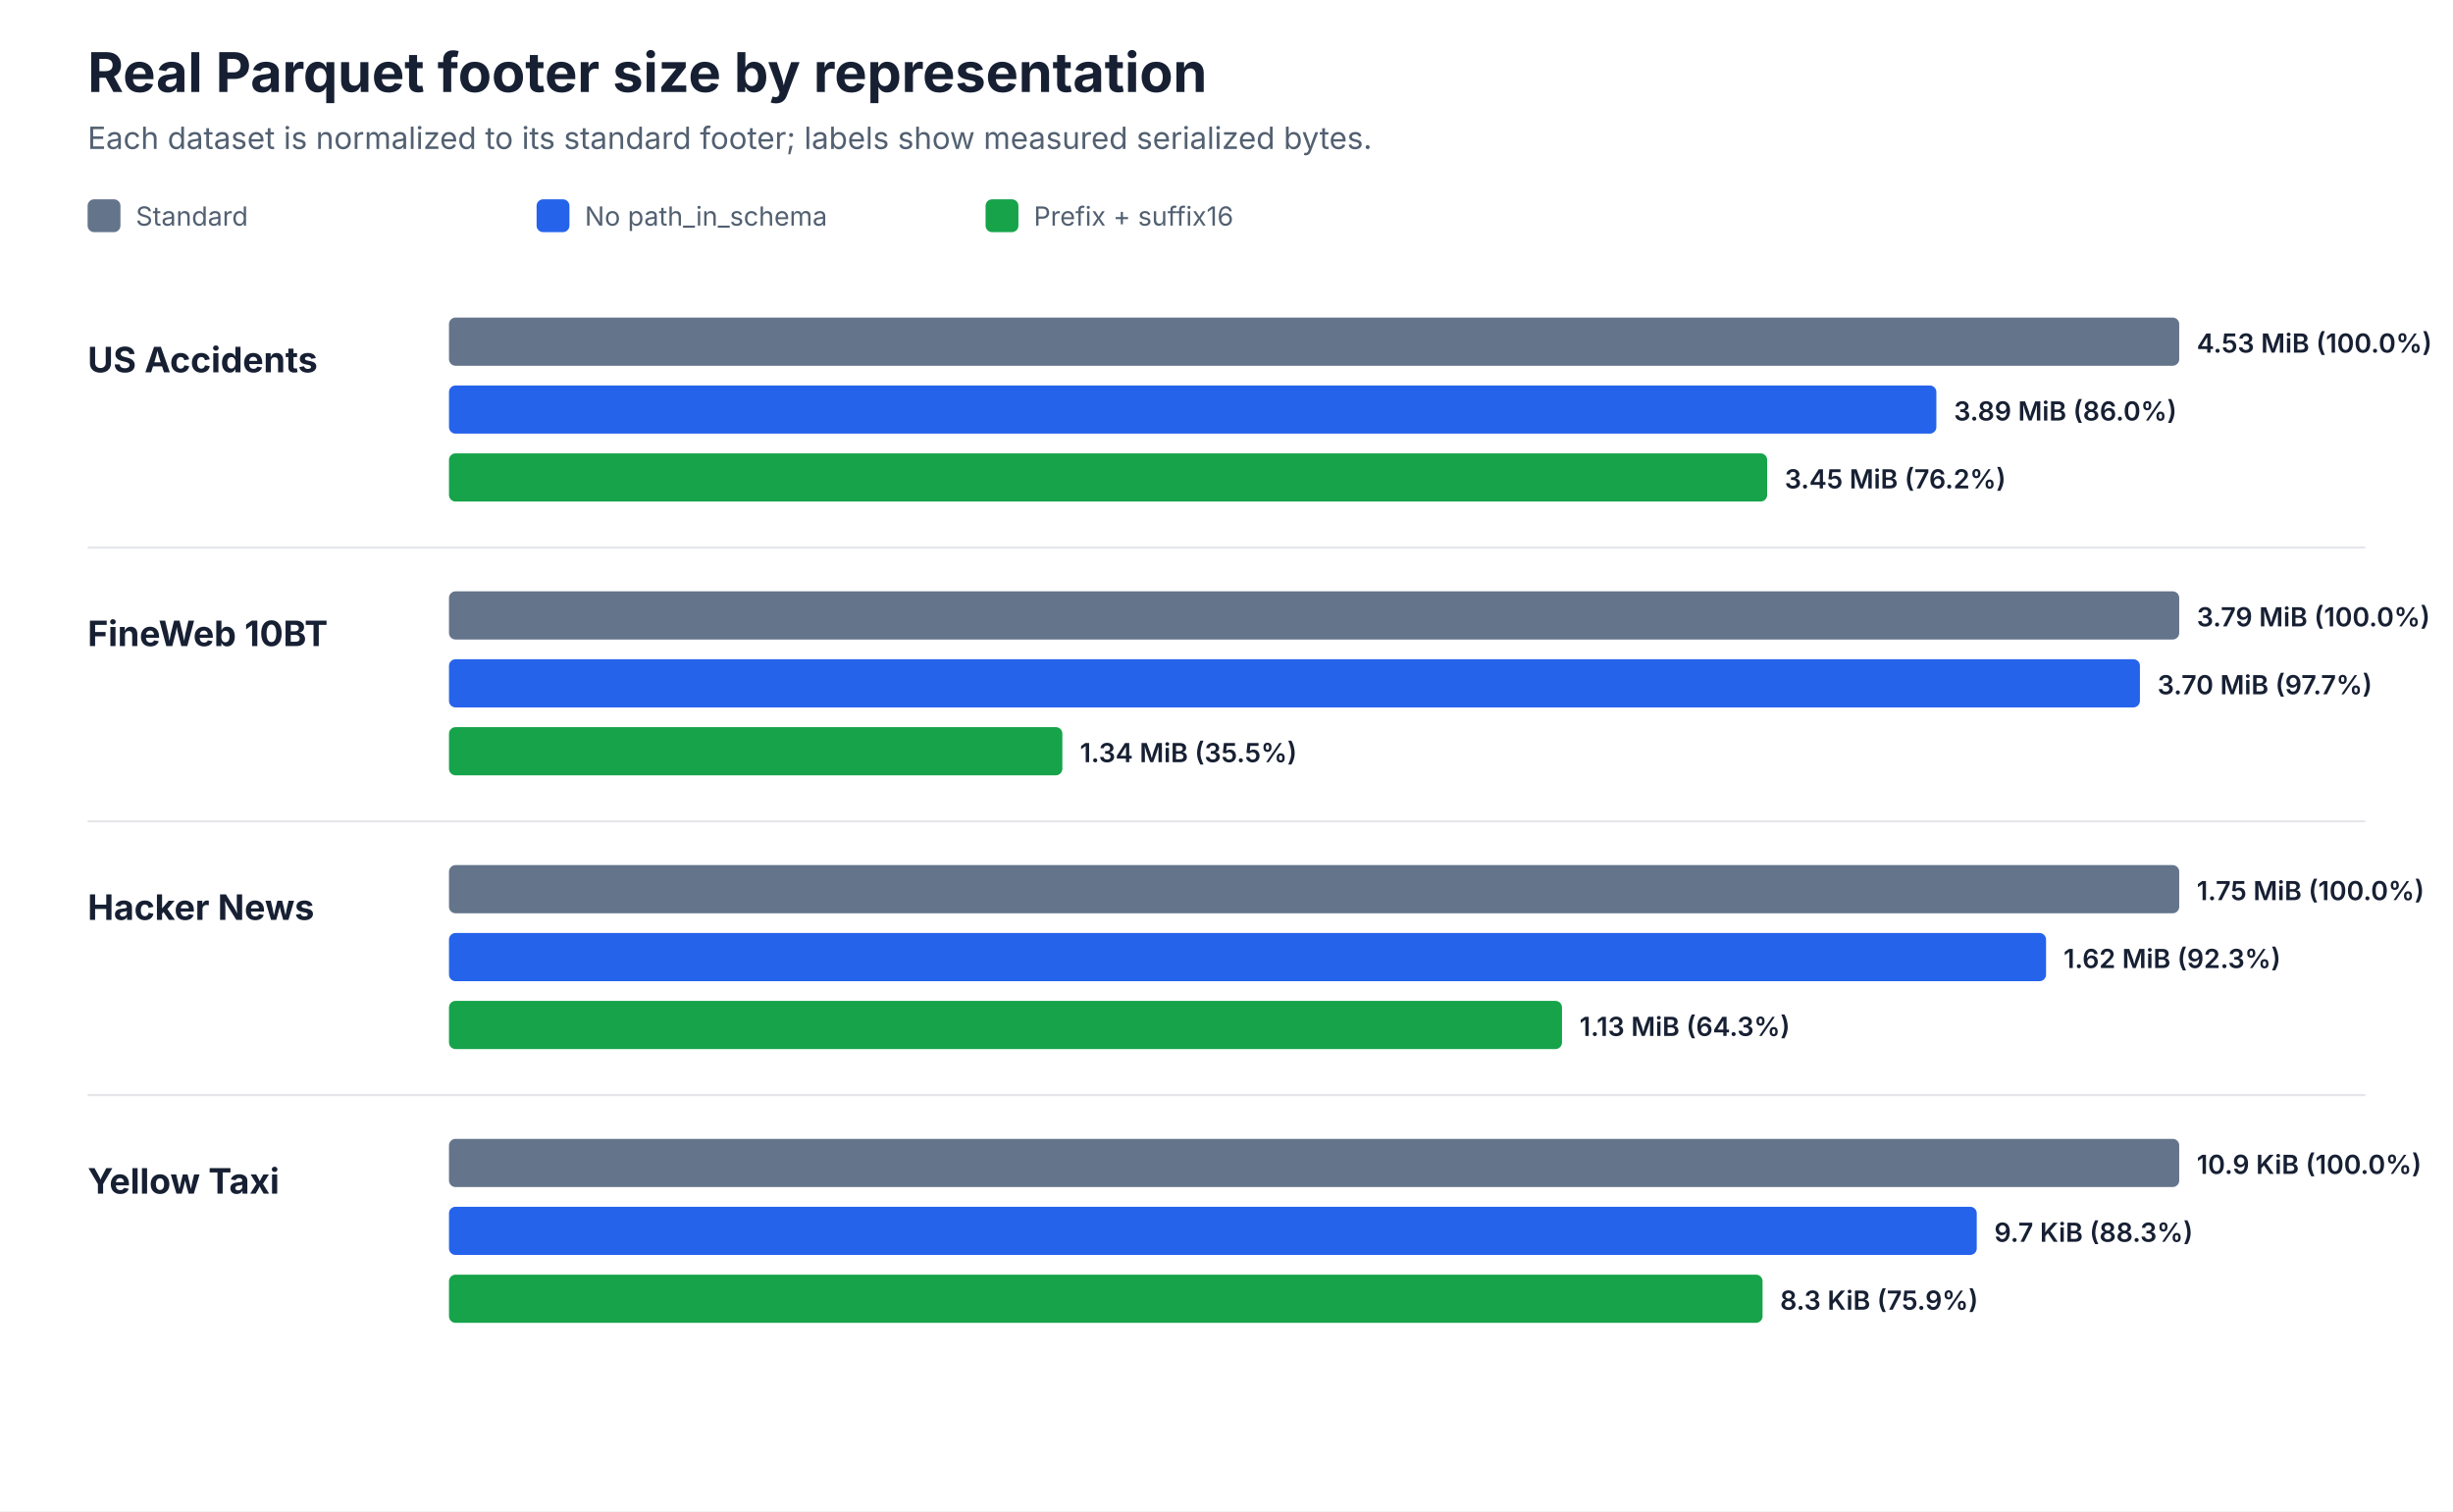
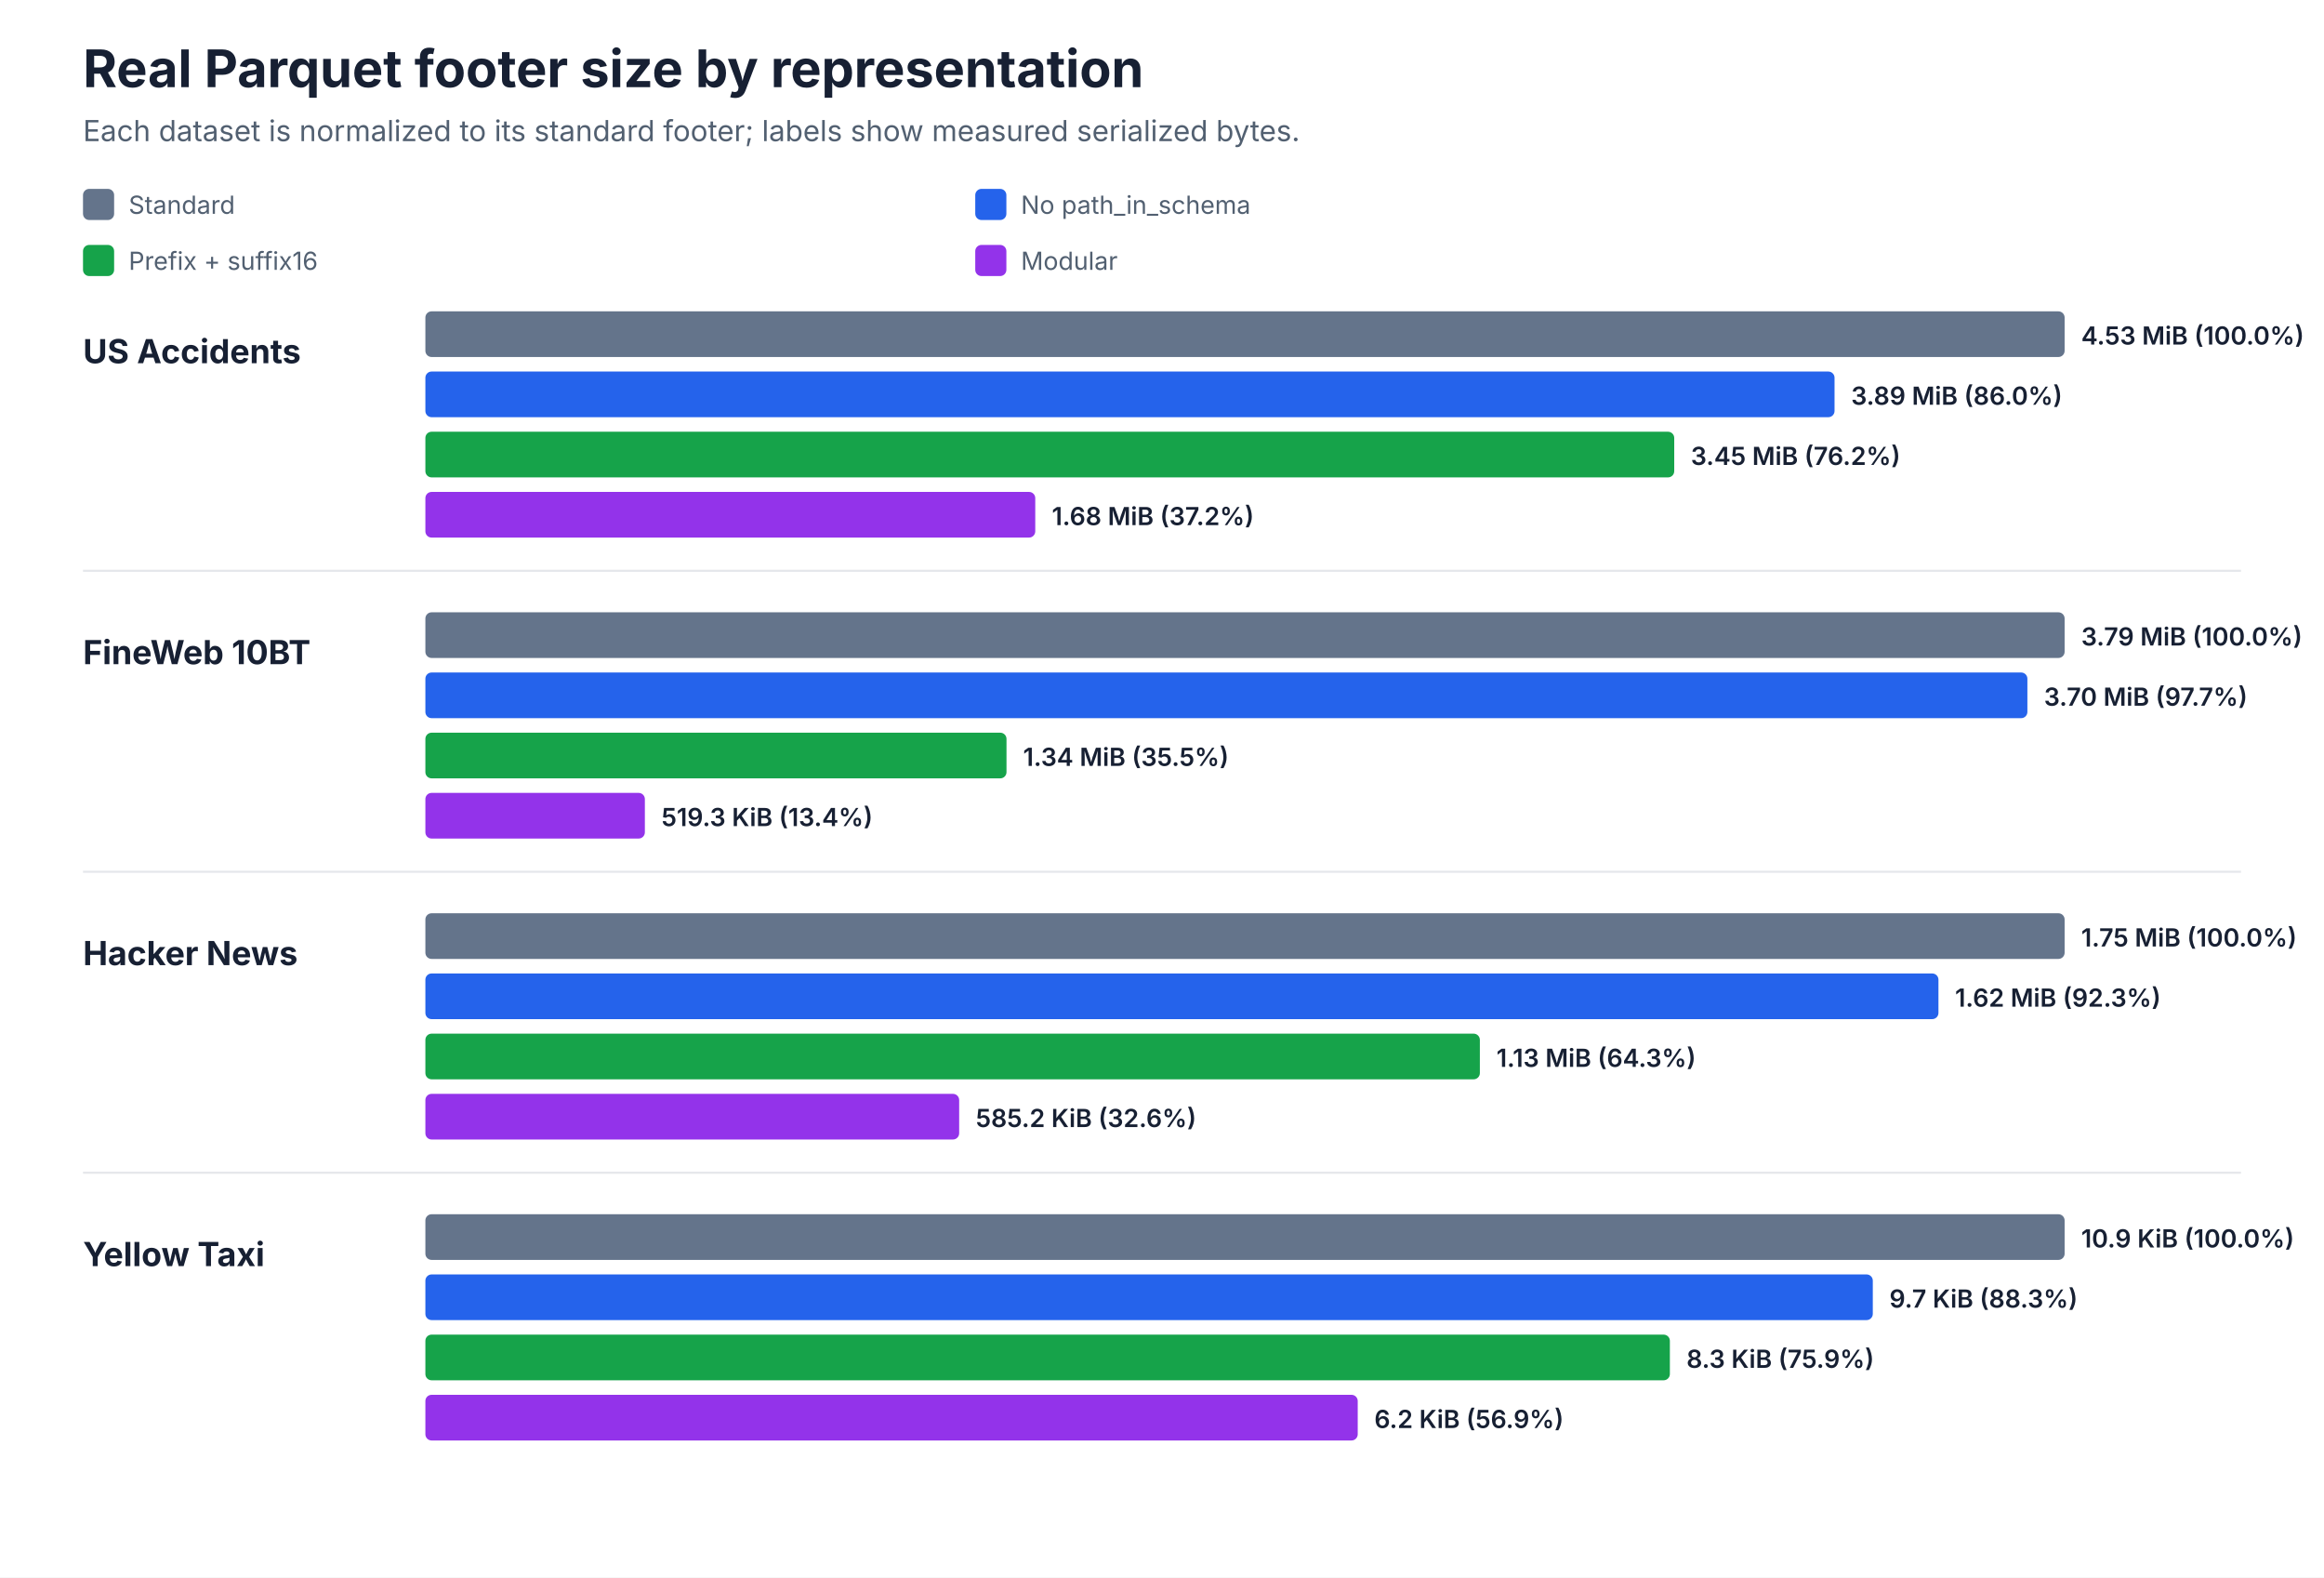
- <svg xmlns="http://www.w3.org/2000/svg" width="1120" height="690" viewBox="0 0 1120 690">
+ <svg xmlns="http://www.w3.org/2000/svg" width="1120" height="760" viewBox="0 0 1120 760">
  <rect width="100%" height="100%" fill="#ffffff" />
  <style>text{font-family:system-ui,-apple-system,sans-serif;fill:#172033}.title{font-size:25px;font-weight:700}.subtitle{font-size:14px;fill:#526071}.dataset{font-size:16px;font-weight:650}.label{font-size:12px;fill:#526071}.value{font-size:12px;font-weight:600}.axis{font-size:11px;fill:#64748b}</style>
  <text x="40" y="42" class="title">Real Parquet footer size by representation</text>
  <text x="40" y="68" class="subtitle">Each dataset is normalized to its standard footer; labels show measured serialized bytes.</text>
  <rect x="40" y="91" width="15" height="15" rx="3" fill="#64748b" />
  <text x="62" y="103" class="label">Standard</text>
-   <rect x="245" y="91" width="15" height="15" rx="3" fill="#2563eb" />
-   <text x="267" y="103" class="label">No path_in_schema</text>
-   <rect x="450" y="91" width="15" height="15" rx="3" fill="#16a34a" />
-   <text x="472" y="103" class="label">Prefix + suffix16</text>
-   <text x="40" y="170" class="dataset">US Accidents</text>
-   <rect x="205" y="145" width="790.0" height="22" rx="3" fill="#64748b" />
-   <text x="1003.0" y="161" class="value">4.53 MiB (100.0%)</text>
-   <rect x="205" y="176" width="679.115" height="22" rx="3" fill="#2563eb" />
-   <text x="892.115" y="192" class="value">3.89 MiB (86.0%)</text>
-   <rect x="205" y="207" width="601.857" height="22" rx="3" fill="#16a34a" />
-   <text x="814.857" y="223" class="value">3.45 MiB (76.2%)</text>
-   <line x1="40" y1="250" x2="1080" y2="250" stroke="#e5e7eb" />
-   <text x="40" y="295" class="dataset">FineWeb 10BT</text>
-   <rect x="205" y="270" width="790.0" height="22" rx="3" fill="#64748b" />
-   <text x="1003.0" y="286" class="value">3.79 MiB (100.0%)</text>
-   <rect x="205" y="301" width="772.057" height="22" rx="3" fill="#2563eb" />
-   <text x="985.057" y="317" class="value">3.70 MiB (97.7%)</text>
-   <rect x="205" y="332" width="280.062" height="22" rx="3" fill="#16a34a" />
-   <text x="493.062" y="348" class="value">1.34 MiB (35.5%)</text>
-   <line x1="40" y1="375" x2="1080" y2="375" stroke="#e5e7eb" />
-   <text x="40" y="420" class="dataset">Hacker News</text>
-   <rect x="205" y="395" width="790.0" height="22" rx="3" fill="#64748b" />
-   <text x="1003.0" y="411" class="value">1.75 MiB (100.0%)</text>
-   <rect x="205" y="426" width="729.193" height="22" rx="3" fill="#2563eb" />
-   <text x="942.193" y="442" class="value">1.62 MiB (92.3%)</text>
-   <rect x="205" y="457" width="508.185" height="22" rx="3" fill="#16a34a" />
-   <text x="721.185" y="473" class="value">1.13 MiB (64.3%)</text>
-   <line x1="40" y1="500" x2="1080" y2="500" stroke="#e5e7eb" />
-   <text x="40" y="545" class="dataset">Yellow Taxi</text>
-   <rect x="205" y="520" width="790.0" height="22" rx="3" fill="#64748b" />
-   <text x="1003.0" y="536" class="value">10.9 KiB (100.0%)</text>
-   <rect x="205" y="551" width="697.556" height="22" rx="3" fill="#2563eb" />
-   <text x="910.556" y="567" class="value">9.7 KiB (88.3%)</text>
-   <rect x="205" y="582" width="599.757" height="22" rx="3" fill="#16a34a" />
-   <text x="812.757" y="598" class="value">8.3 KiB (75.9%)</text>
+   <rect x="470" y="91" width="15" height="15" rx="3" fill="#2563eb" />
+   <text x="492" y="103" class="label">No path_in_schema</text>
+   <rect x="40" y="118" width="15" height="15" rx="3" fill="#16a34a" />
+   <text x="62" y="130" class="label">Prefix + suffix16</text>
+   <rect x="470" y="118" width="15" height="15" rx="3" fill="#9333ea" />
+   <text x="492" y="130" class="label">Modular</text>
+   <text x="40" y="175" class="dataset">US Accidents</text>
+   <rect x="205" y="150" width="790.0" height="22" rx="3" fill="#64748b" />
+   <text x="1003.0" y="166" class="value">4.53 MiB (100.0%)</text>
+   <rect x="205" y="179" width="679.115" height="22" rx="3" fill="#2563eb" />
+   <text x="892.115" y="195" class="value">3.89 MiB (86.0%)</text>
+   <rect x="205" y="208" width="601.857" height="22" rx="3" fill="#16a34a" />
+   <text x="814.857" y="224" class="value">3.45 MiB (76.2%)</text>
+   <rect x="205" y="237" width="293.92" height="22" rx="3" fill="#9333ea" />
+   <text x="506.92" y="253" class="value">1.68 MiB (37.2%)</text>
+   <line x1="40" y1="275" x2="1080" y2="275" stroke="#e5e7eb" />
+   <text x="40" y="320" class="dataset">FineWeb 10BT</text>
+   <rect x="205" y="295" width="790.0" height="22" rx="3" fill="#64748b" />
+   <text x="1003.0" y="311" class="value">3.79 MiB (100.0%)</text>
+   <rect x="205" y="324" width="772.057" height="22" rx="3" fill="#2563eb" />
+   <text x="985.057" y="340" class="value">3.70 MiB (97.7%)</text>
+   <rect x="205" y="353" width="280.062" height="22" rx="3" fill="#16a34a" />
+   <text x="493.062" y="369" class="value">1.34 MiB (35.5%)</text>
+   <rect x="205" y="382" width="105.777" height="22" rx="3" fill="#9333ea" />
+   <text x="318.777" y="398" class="value">519.3 KiB (13.4%)</text>
+   <line x1="40" y1="420" x2="1080" y2="420" stroke="#e5e7eb" />
+   <text x="40" y="465" class="dataset">Hacker News</text>
+   <rect x="205" y="440" width="790.0" height="22" rx="3" fill="#64748b" />
+   <text x="1003.0" y="456" class="value">1.75 MiB (100.0%)</text>
+   <rect x="205" y="469" width="729.193" height="22" rx="3" fill="#2563eb" />
+   <text x="942.193" y="485" class="value">1.62 MiB (92.3%)</text>
+   <rect x="205" y="498" width="508.185" height="22" rx="3" fill="#16a34a" />
+   <text x="721.185" y="514" class="value">1.13 MiB (64.3%)</text>
+   <rect x="205" y="527" width="257.251" height="22" rx="3" fill="#9333ea" />
+   <text x="470.251" y="543" class="value">585.2 KiB (32.6%)</text>
+   <line x1="40" y1="565" x2="1080" y2="565" stroke="#e5e7eb" />
+   <text x="40" y="610" class="dataset">Yellow Taxi</text>
+   <rect x="205" y="585" width="790.0" height="22" rx="3" fill="#64748b" />
+   <text x="1003.0" y="601" class="value">10.9 KiB (100.0%)</text>
+   <rect x="205" y="614" width="697.556" height="22" rx="3" fill="#2563eb" />
+   <text x="910.556" y="630" class="value">9.7 KiB (88.3%)</text>
+   <rect x="205" y="643" width="599.757" height="22" rx="3" fill="#16a34a" />
+   <text x="812.757" y="659" class="value">8.3 KiB (75.9%)</text>
+   <rect x="205" y="672" width="449.325" height="22" rx="3" fill="#9333ea" />
+   <text x="662.325" y="688" class="value">6.2 KiB (56.9%)</text>
</svg>
